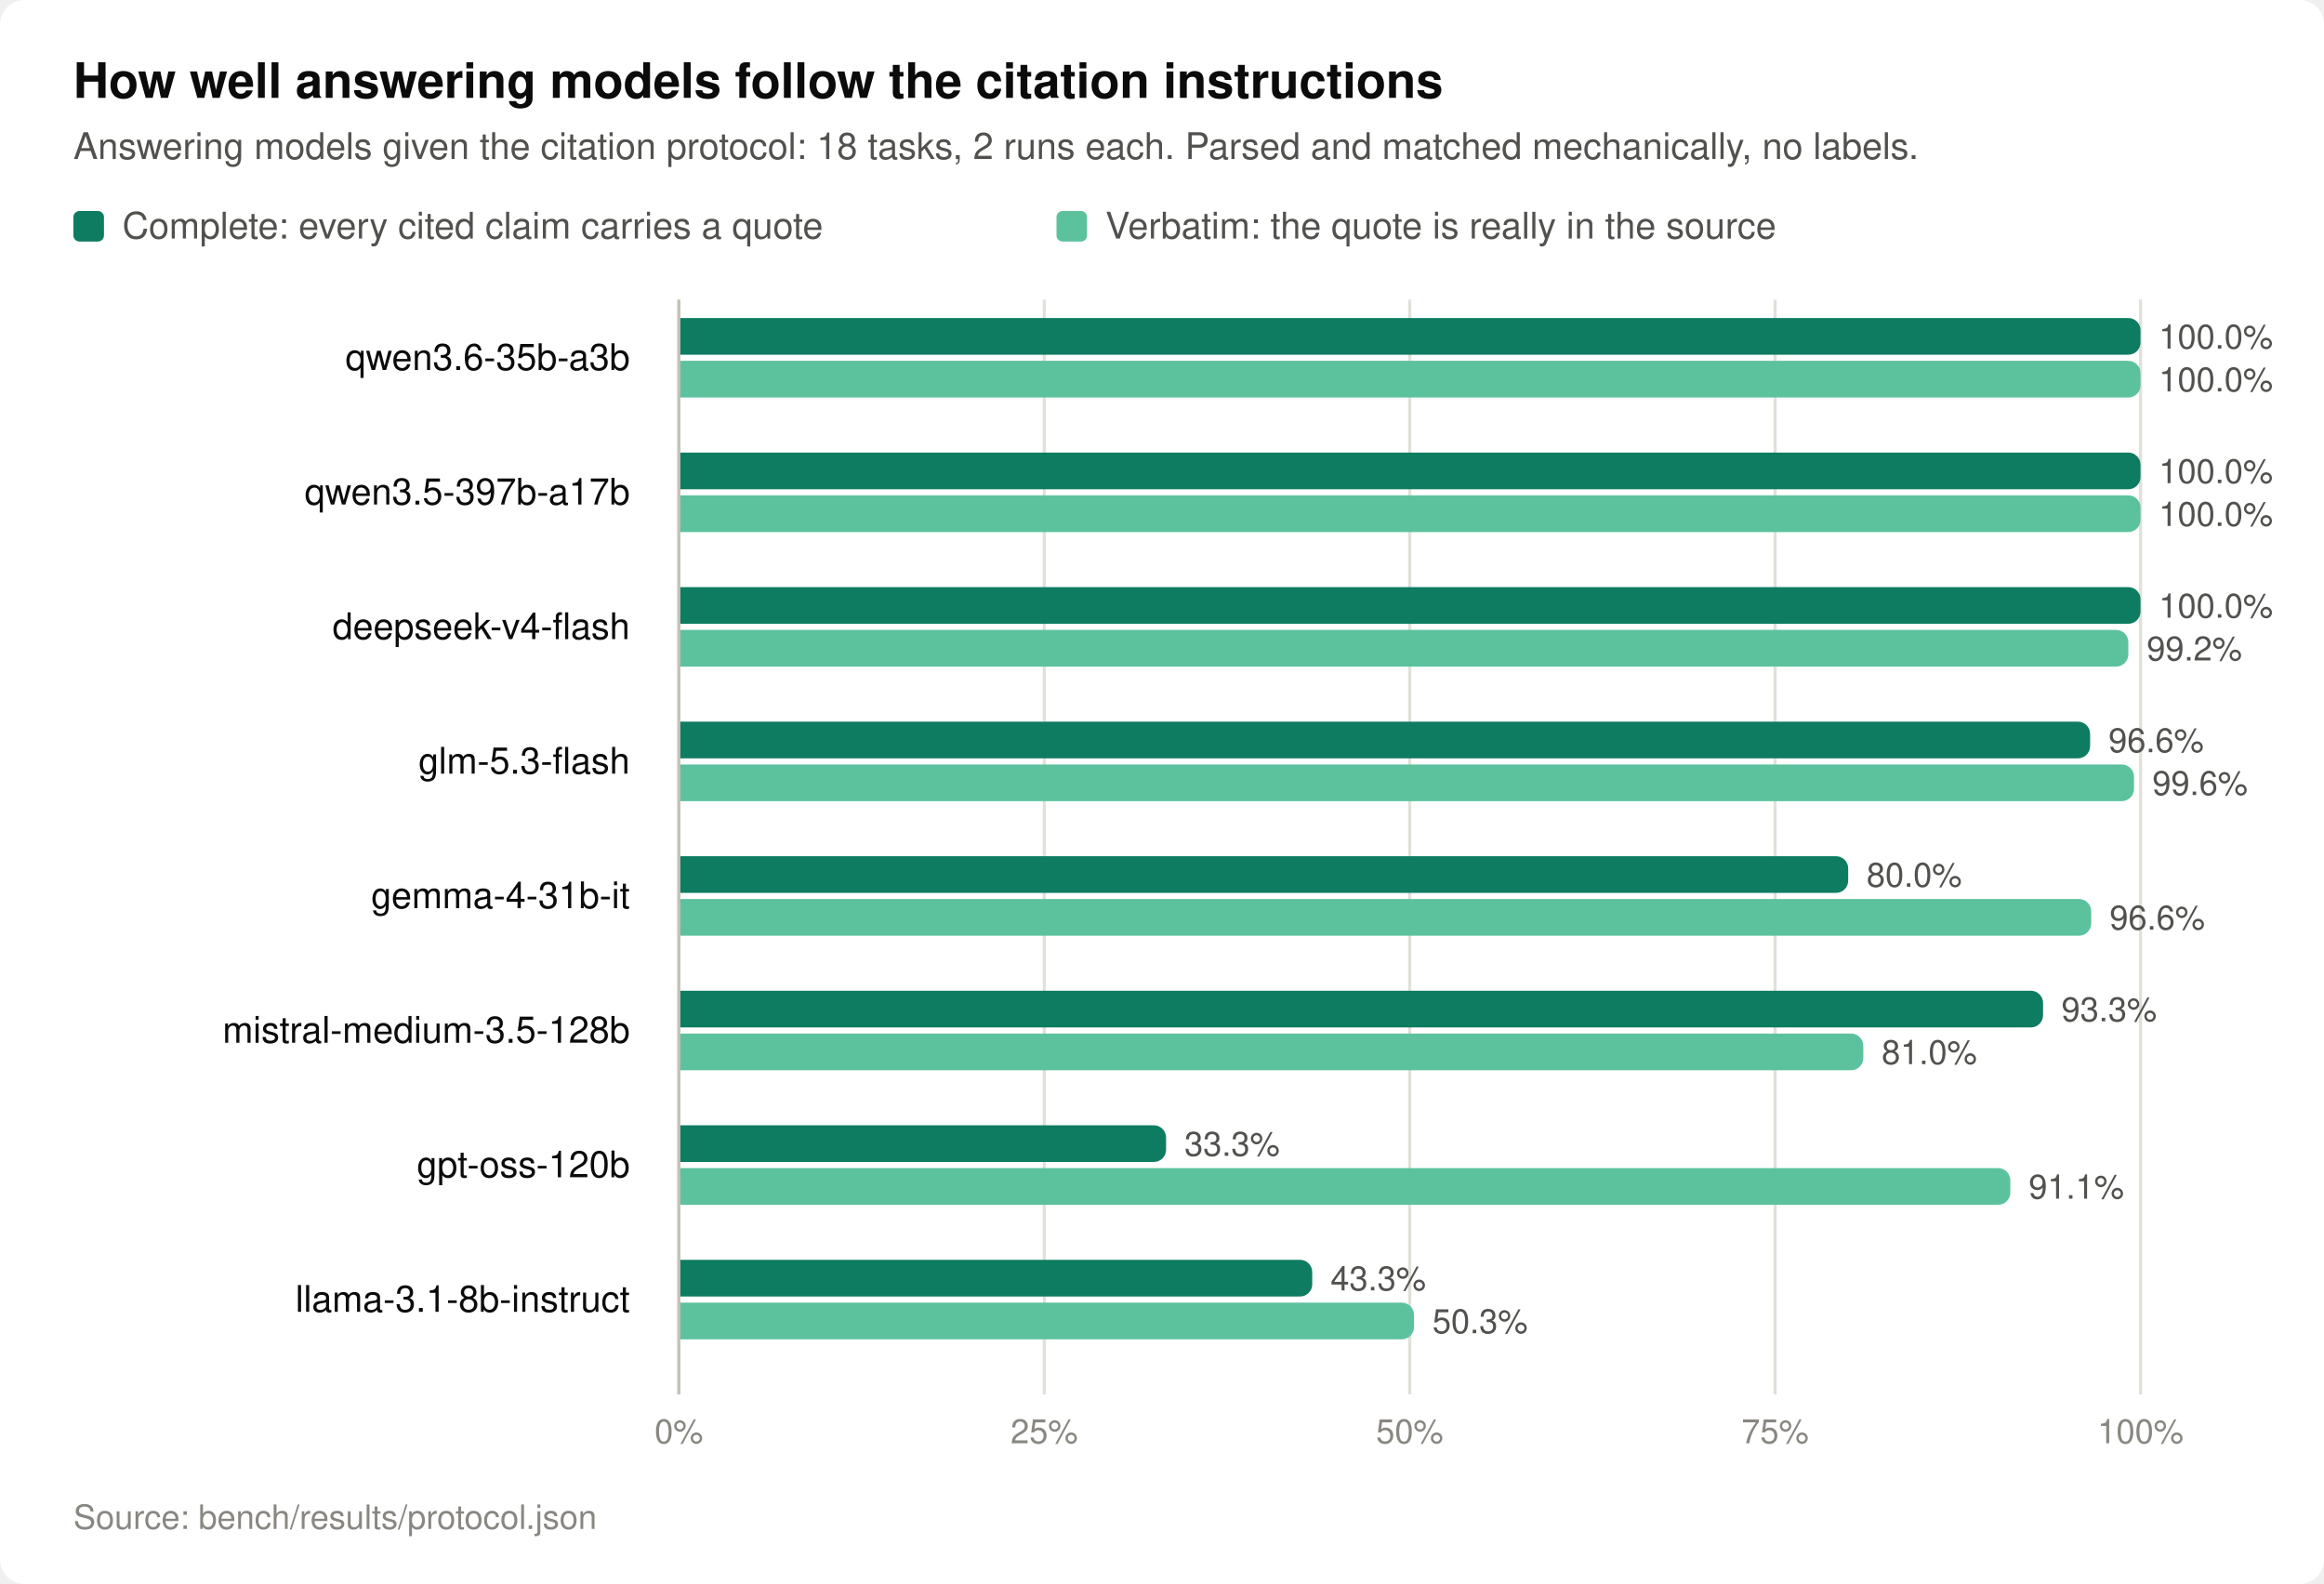
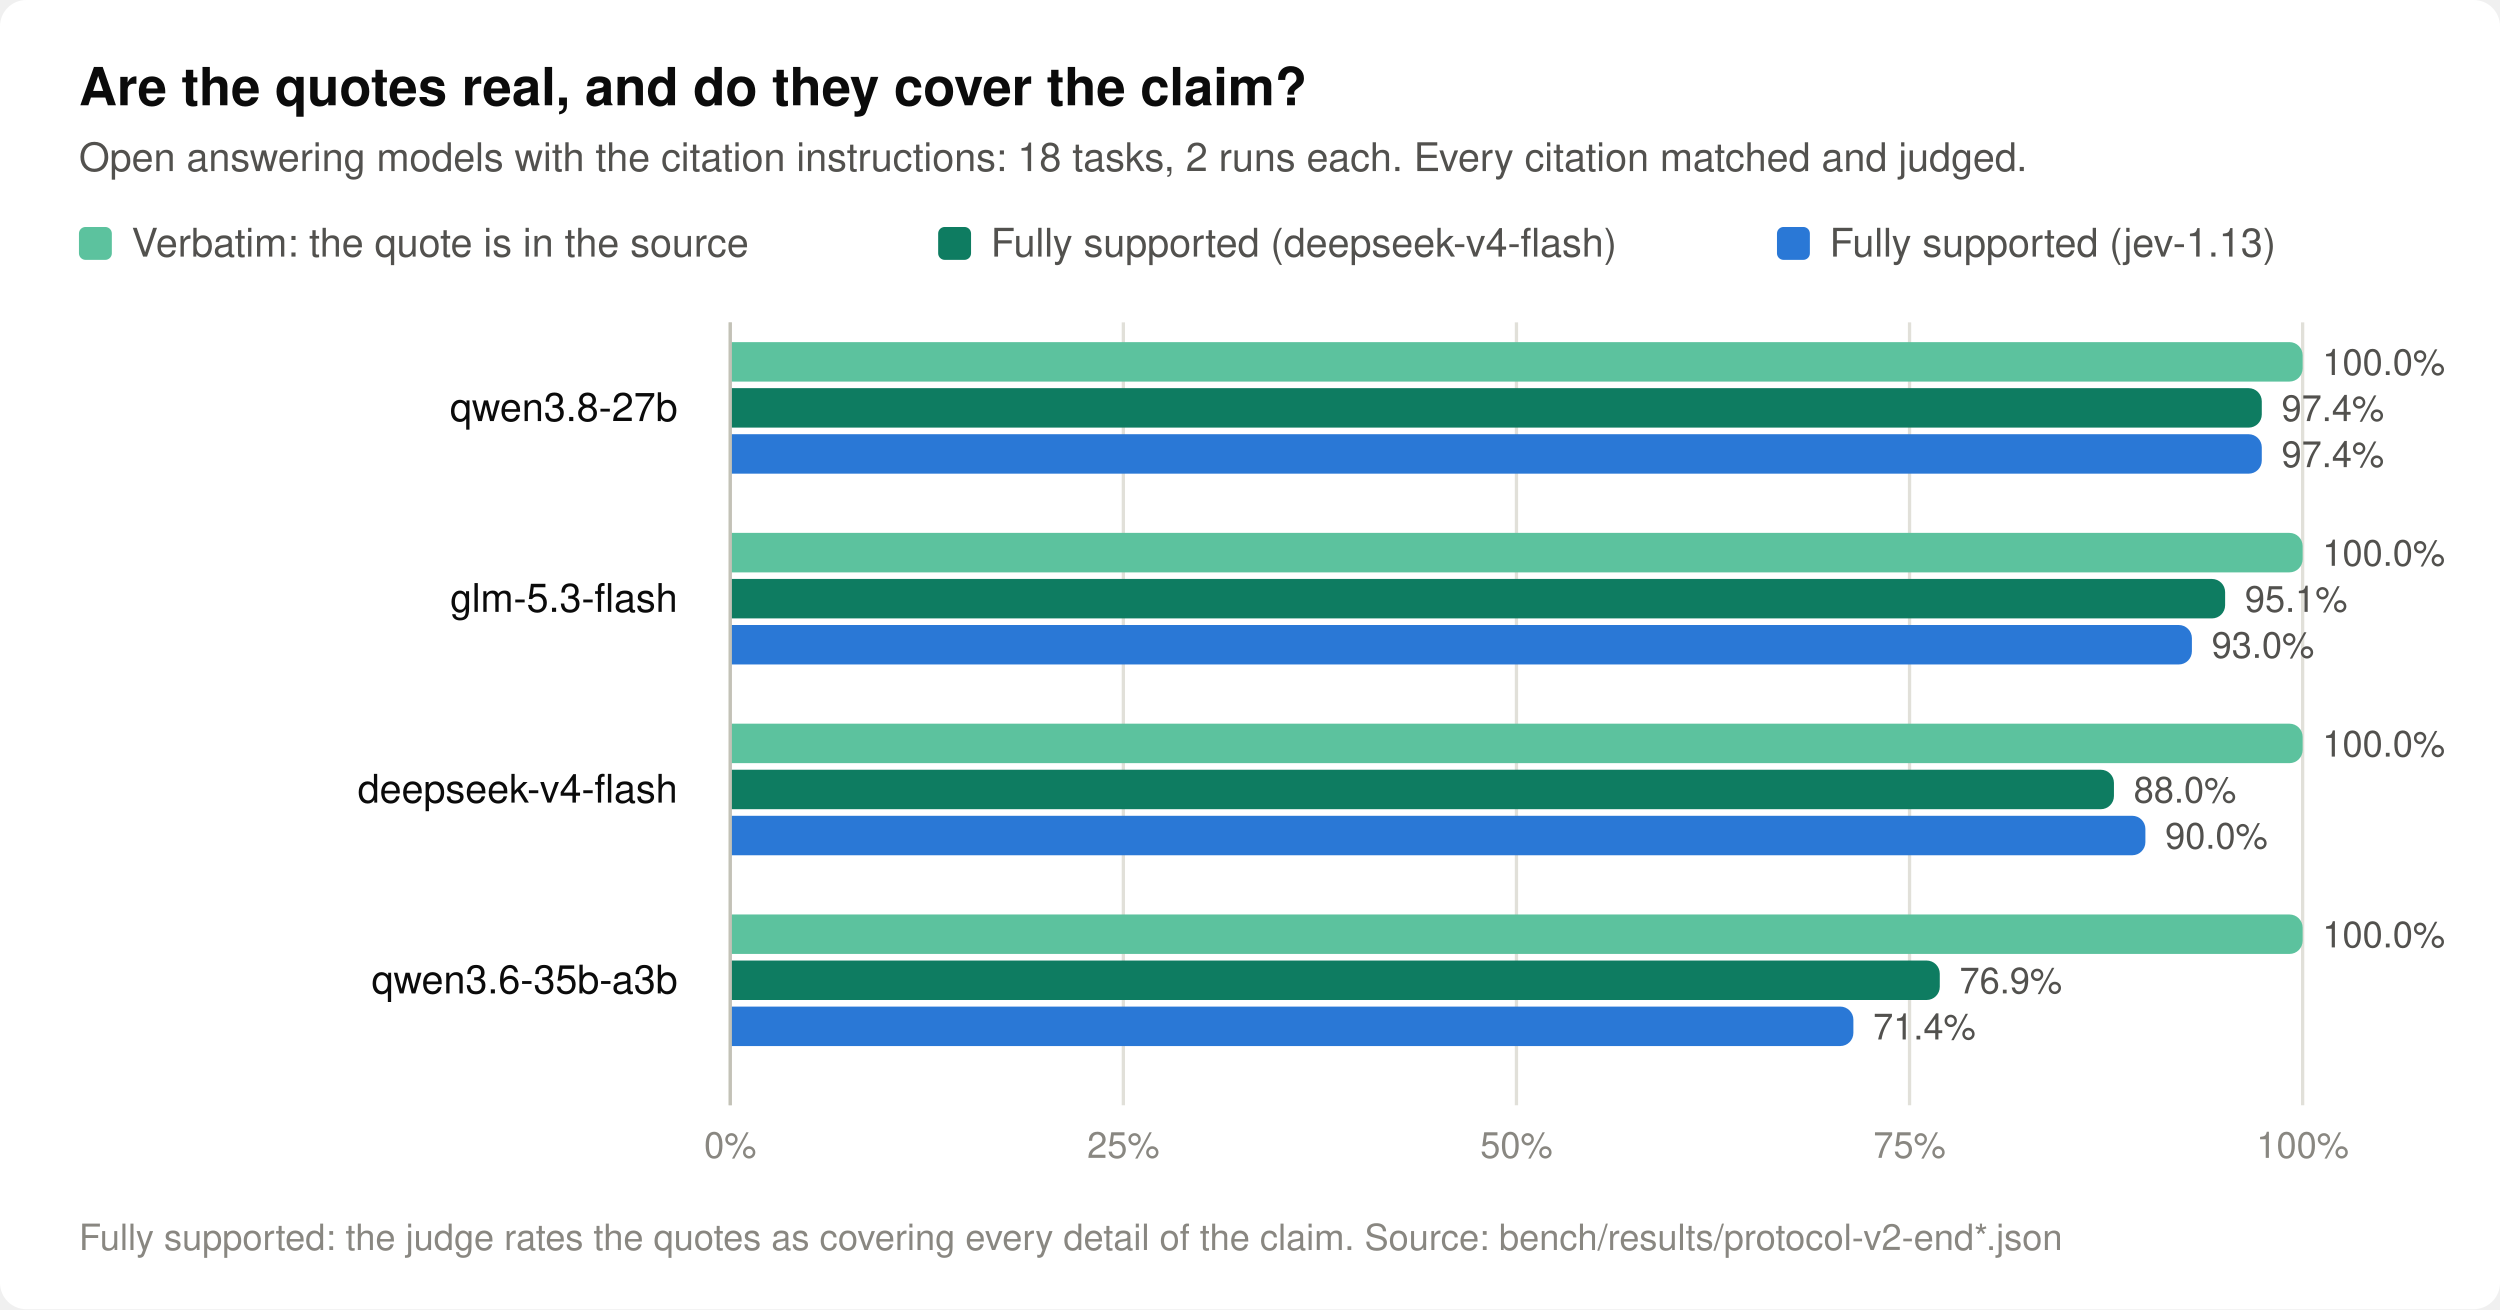
- <svg xmlns="http://www.w3.org/2000/svg" width="760" height="518" viewBox="0 0 760 518" role="img" aria-label="Citation protocol compliance per answering model" font-family="system-ui, -apple-system, &quot;Segoe UI&quot;, Helvetica, Arial, sans-serif">
-   <rect width="760" height="518" rx="8" fill="#ffffff" />
-   <text x="24" y="32" font-size="16" font-weight="600" fill="#0b0b0b" text-anchor="start">How well answering models follow the citation instructions</text>
-   <text x="24" y="52" font-size="12" font-weight="400" fill="#52514e" text-anchor="start">Answering models given the citation protocol: 18 tasks, 2 runs each. Parsed and matched mechanically, no labels.</text>
-   <line x1="222" y1="98" x2="222" y2="456" stroke="#e1e0d9" stroke-width="1" />
-   <text x="222" y="472" font-size="11" font-weight="400" fill="#898781" text-anchor="middle" font-variant-numeric="tabular-nums">0%</text>
-   <line x1="341.5" y1="98" x2="341.5" y2="456" stroke="#e1e0d9" stroke-width="1" />
-   <text x="341.5" y="472" font-size="11" font-weight="400" fill="#898781" text-anchor="middle" font-variant-numeric="tabular-nums">25%</text>
-   <line x1="461" y1="98" x2="461" y2="456" stroke="#e1e0d9" stroke-width="1" />
-   <text x="461" y="472" font-size="11" font-weight="400" fill="#898781" text-anchor="middle" font-variant-numeric="tabular-nums">50%</text>
-   <line x1="580.5" y1="98" x2="580.5" y2="456" stroke="#e1e0d9" stroke-width="1" />
-   <text x="580.5" y="472" font-size="11" font-weight="400" fill="#898781" text-anchor="middle" font-variant-numeric="tabular-nums">75%</text>
-   <line x1="700" y1="98" x2="700" y2="456" stroke="#e1e0d9" stroke-width="1" />
-   <text x="700" y="472" font-size="11" font-weight="400" fill="#898781" text-anchor="middle" font-variant-numeric="tabular-nums">100%</text>
-   <rect x="24" y="69" width="10" height="10" rx="2" fill="#0e7c61" />
-   <text x="40" y="78" font-size="12" font-weight="400" fill="#52514e" text-anchor="start">Complete: every cited claim carries a quote</text>
-   <rect x="345.5" y="69" width="10" height="10" rx="2" fill="#5cc29e" />
-   <text x="361.5" y="78" font-size="12" font-weight="400" fill="#52514e" text-anchor="start">Verbatim: the quote is really in the source</text>
-   <text x="206" y="121" font-size="12" font-weight="400" fill="#0b0b0b" text-anchor="end">qwen3.6-35b-a3b</text>
-   <path d="M222,104 h474 a4,4 0 0 1 4,4 v4 a4,4 0 0 1 -4,4 h-474 z" fill="#0e7c61" />
+ <svg xmlns="http://www.w3.org/2000/svg" width="760" height="398" viewBox="0 0 760 398" role="img" aria-label="Verbatim quotes and full support per answering model" font-family="system-ui, -apple-system, &quot;Segoe UI&quot;, Helvetica, Arial, sans-serif">
+   <rect width="760" height="398" rx="8" fill="#ffffff" />
+   <text x="24" y="32" font-size="16" font-weight="600" fill="#0b0b0b" text-anchor="start">Are the quotes real, and do they cover the claim?</text>
+   <text x="24" y="52" font-size="12" font-weight="400" fill="#52514e" text-anchor="start">Open answering models with the citation instructions: 18 tasks, 2 runs each. Every citation matched and judged.</text>
+   <line x1="222" y1="98" x2="222" y2="336" stroke="#e1e0d9" stroke-width="1" />
+   <text x="222" y="352" font-size="11" font-weight="400" fill="#898781" text-anchor="middle" font-variant-numeric="tabular-nums">0%</text>
+   <line x1="341.5" y1="98" x2="341.5" y2="336" stroke="#e1e0d9" stroke-width="1" />
+   <text x="341.5" y="352" font-size="11" font-weight="400" fill="#898781" text-anchor="middle" font-variant-numeric="tabular-nums">25%</text>
+   <line x1="461" y1="98" x2="461" y2="336" stroke="#e1e0d9" stroke-width="1" />
+   <text x="461" y="352" font-size="11" font-weight="400" fill="#898781" text-anchor="middle" font-variant-numeric="tabular-nums">50%</text>
+   <line x1="580.5" y1="98" x2="580.5" y2="336" stroke="#e1e0d9" stroke-width="1" />
+   <text x="580.5" y="352" font-size="11" font-weight="400" fill="#898781" text-anchor="middle" font-variant-numeric="tabular-nums">75%</text>
+   <line x1="700" y1="98" x2="700" y2="336" stroke="#e1e0d9" stroke-width="1" />
+   <text x="700" y="352" font-size="11" font-weight="400" fill="#898781" text-anchor="middle" font-variant-numeric="tabular-nums">100%</text>
+   <rect x="24" y="69" width="10" height="10" rx="2" fill="#5cc29e" />
+   <text x="40" y="78" font-size="12" font-weight="400" fill="#52514e" text-anchor="start">Verbatim: the quote is in the source</text>
+   <rect x="285.2" y="69" width="10" height="10" rx="2" fill="#0e7c61" />
+   <text x="301.2" y="78" font-size="12" font-weight="400" fill="#52514e" text-anchor="start">Fully supported (deepseek-v4-flash)</text>
+   <rect x="540.2" y="69" width="10" height="10" rx="2" fill="#2a78d6" />
+   <text x="556.2" y="78" font-size="12" font-weight="400" fill="#52514e" text-anchor="start">Fully supported (jev-1.13)</text>
+   <text x="206" y="128" font-size="12" font-weight="400" fill="#0b0b0b" text-anchor="end">qwen3.8-27b</text>
+   <path d="M222,104 h474 a4,4 0 0 1 4,4 v4 a4,4 0 0 1 -4,4 h-474 z" fill="#5cc29e" />
  <text x="706" y="114" font-size="11" font-weight="400" fill="#52514e" text-anchor="start" font-variant-numeric="tabular-nums">100.0%</text>
-   <path d="M222,118 h474 a4,4 0 0 1 4,4 v4 a4,4 0 0 1 -4,4 h-474 z" fill="#5cc29e" />
-   <text x="706" y="128" font-size="11" font-weight="400" fill="#52514e" text-anchor="start" font-variant-numeric="tabular-nums">100.0%</text>
-   <text x="206" y="165" font-size="12" font-weight="400" fill="#0b0b0b" text-anchor="end">qwen3.5-397b-a17b</text>
-   <path d="M222,148 h474 a4,4 0 0 1 4,4 v4 a4,4 0 0 1 -4,4 h-474 z" fill="#0e7c61" />
-   <text x="706" y="158" font-size="11" font-weight="400" fill="#52514e" text-anchor="start" font-variant-numeric="tabular-nums">100.0%</text>
+   <path d="M222,118 h461.584 a4,4 0 0 1 4,4 v4 a4,4 0 0 1 -4,4 h-461.584 z" fill="#0e7c61" />
+   <text x="693.584" y="128" font-size="11" font-weight="400" fill="#52514e" text-anchor="start" font-variant-numeric="tabular-nums">97.4%</text>
+   <path d="M222,132 h461.584 a4,4 0 0 1 4,4 v4 a4,4 0 0 1 -4,4 h-461.584 z" fill="#2a78d6" />
+   <text x="693.584" y="142" font-size="11" font-weight="400" fill="#52514e" text-anchor="start" font-variant-numeric="tabular-nums">97.4%</text>
+   <text x="206" y="186" font-size="12" font-weight="400" fill="#0b0b0b" text-anchor="end">glm-5.3-flash</text>
  <path d="M222,162 h474 a4,4 0 0 1 4,4 v4 a4,4 0 0 1 -4,4 h-474 z" fill="#5cc29e" />
  <text x="706" y="172" font-size="11" font-weight="400" fill="#52514e" text-anchor="start" font-variant-numeric="tabular-nums">100.0%</text>
-   <text x="206" y="209" font-size="12" font-weight="400" fill="#0b0b0b" text-anchor="end">deepseek-v4-flash</text>
-   <path d="M222,192 h474 a4,4 0 0 1 4,4 v4 a4,4 0 0 1 -4,4 h-474 z" fill="#0e7c61" />
-   <text x="706" y="202" font-size="11" font-weight="400" fill="#52514e" text-anchor="start" font-variant-numeric="tabular-nums">100.0%</text>
-   <path d="M222,206 h470.017 a4,4 0 0 1 4,4 v4 a4,4 0 0 1 -4,4 h-470.017 z" fill="#5cc29e" />
-   <text x="702.017" y="216" font-size="11" font-weight="400" fill="#52514e" text-anchor="start" font-variant-numeric="tabular-nums">99.2%</text>
-   <text x="206" y="253" font-size="12" font-weight="400" fill="#0b0b0b" text-anchor="end">glm-5.3-flash</text>
-   <path d="M222,236 h457.517 a4,4 0 0 1 4,4 v4 a4,4 0 0 1 -4,4 h-457.517 z" fill="#0e7c61" />
-   <text x="689.517" y="246" font-size="11" font-weight="400" fill="#52514e" text-anchor="start" font-variant-numeric="tabular-nums">96.6%</text>
-   <path d="M222,250 h471.866 a4,4 0 0 1 4,4 v4 a4,4 0 0 1 -4,4 h-471.866 z" fill="#5cc29e" />
-   <text x="703.866" y="260" font-size="11" font-weight="400" fill="#52514e" text-anchor="start" font-variant-numeric="tabular-nums">99.6%</text>
-   <text x="206" y="297" font-size="12" font-weight="400" fill="#0b0b0b" text-anchor="end">gemma-4-31b-it</text>
-   <path d="M222,280 h378.4 a4,4 0 0 1 4,4 v4 a4,4 0 0 1 -4,4 h-378.4 z" fill="#0e7c61" />
-   <text x="610.4" y="290" font-size="11" font-weight="400" fill="#52514e" text-anchor="start" font-variant-numeric="tabular-nums">80.0%</text>
-   <path d="M222,294 h457.877 a4,4 0 0 1 4,4 v4 a4,4 0 0 1 -4,4 h-457.877 z" fill="#5cc29e" />
-   <text x="689.877" y="304" font-size="11" font-weight="400" fill="#52514e" text-anchor="start" font-variant-numeric="tabular-nums">96.6%</text>
-   <text x="206" y="341" font-size="12" font-weight="400" fill="#0b0b0b" text-anchor="end">mistral-medium-3.5-128b</text>
-   <path d="M222,324 h442.133 a4,4 0 0 1 4,4 v4 a4,4 0 0 1 -4,4 h-442.133 z" fill="#0e7c61" />
-   <text x="674.133" y="334" font-size="11" font-weight="400" fill="#52514e" text-anchor="start" font-variant-numeric="tabular-nums">93.3%</text>
-   <path d="M222,338 h383.345 a4,4 0 0 1 4,4 v4 a4,4 0 0 1 -4,4 h-383.345 z" fill="#5cc29e" />
-   <text x="615.345" y="348" font-size="11" font-weight="400" fill="#52514e" text-anchor="start" font-variant-numeric="tabular-nums">81.0%</text>
-   <text x="206" y="385" font-size="12" font-weight="400" fill="#0b0b0b" text-anchor="end">gpt-oss-120b</text>
-   <path d="M222,368 h155.333 a4,4 0 0 1 4,4 v4 a4,4 0 0 1 -4,4 h-155.333 z" fill="#0e7c61" />
-   <text x="387.333" y="378" font-size="11" font-weight="400" fill="#52514e" text-anchor="start" font-variant-numeric="tabular-nums">33.3%</text>
-   <path d="M222,382 h431.42 a4,4 0 0 1 4,4 v4 a4,4 0 0 1 -4,4 h-431.42 z" fill="#5cc29e" />
-   <text x="663.42" y="392" font-size="11" font-weight="400" fill="#52514e" text-anchor="start" font-variant-numeric="tabular-nums">91.1%</text>
-   <text x="206" y="429" font-size="12" font-weight="400" fill="#0b0b0b" text-anchor="end">llama-3.1-8b-instruct</text>
-   <path d="M222,412 h203.133 a4,4 0 0 1 4,4 v4 a4,4 0 0 1 -4,4 h-203.133 z" fill="#0e7c61" />
-   <text x="435.133" y="422" font-size="11" font-weight="400" fill="#52514e" text-anchor="start" font-variant-numeric="tabular-nums">43.3%</text>
-   <path d="M222,426 h236.423 a4,4 0 0 1 4,4 v4 a4,4 0 0 1 -4,4 h-236.423 z" fill="#5cc29e" />
-   <text x="468.423" y="436" font-size="11" font-weight="400" fill="#52514e" text-anchor="start" font-variant-numeric="tabular-nums">50.3%</text>
-   <line x1="222" y1="98" x2="222" y2="456" stroke="#c3c2b7" stroke-width="1" />
-   <text x="24" y="500" font-size="11" font-weight="400" fill="#898781" text-anchor="start">Source: bench/results/protocol.json</text>
+   <path d="M222,176 h450.437 a4,4 0 0 1 4,4 v4 a4,4 0 0 1 -4,4 h-450.437 z" fill="#0e7c61" />
+   <text x="682.437" y="186" font-size="11" font-weight="400" fill="#52514e" text-anchor="start" font-variant-numeric="tabular-nums">95.1%</text>
+   <path d="M222,190 h440.338 a4,4 0 0 1 4,4 v4 a4,4 0 0 1 -4,4 h-440.338 z" fill="#2a78d6" />
+   <text x="672.338" y="200" font-size="11" font-weight="400" fill="#52514e" text-anchor="start" font-variant-numeric="tabular-nums">93.0%</text>
+   <text x="206" y="244" font-size="12" font-weight="400" fill="#0b0b0b" text-anchor="end">deepseek-v4-flash</text>
+   <path d="M222,220 h474 a4,4 0 0 1 4,4 v4 a4,4 0 0 1 -4,4 h-474 z" fill="#5cc29e" />
+   <text x="706" y="230" font-size="11" font-weight="400" fill="#52514e" text-anchor="start" font-variant-numeric="tabular-nums">100.0%</text>
+   <path d="M222,234 h416.64 a4,4 0 0 1 4,4 v4 a4,4 0 0 1 -4,4 h-416.64 z" fill="#0e7c61" />
+   <text x="648.64" y="244" font-size="11" font-weight="400" fill="#52514e" text-anchor="start" font-variant-numeric="tabular-nums">88.0%</text>
+   <path d="M222,248 h426.2 a4,4 0 0 1 4,4 v4 a4,4 0 0 1 -4,4 h-426.2 z" fill="#2a78d6" />
+   <text x="658.2" y="258" font-size="11" font-weight="400" fill="#52514e" text-anchor="start" font-variant-numeric="tabular-nums">90.0%</text>
+   <text x="206" y="302" font-size="12" font-weight="400" fill="#0b0b0b" text-anchor="end">qwen3.6-35b-a3b</text>
+   <path d="M222,278 h474 a4,4 0 0 1 4,4 v4 a4,4 0 0 1 -4,4 h-474 z" fill="#5cc29e" />
+   <text x="706" y="288" font-size="11" font-weight="400" fill="#52514e" text-anchor="start" font-variant-numeric="tabular-nums">100.0%</text>
+   <path d="M222,292 h363.692 a4,4 0 0 1 4,4 v4 a4,4 0 0 1 -4,4 h-363.692 z" fill="#0e7c61" />
+   <text x="595.692" y="302" font-size="11" font-weight="400" fill="#52514e" text-anchor="start" font-variant-numeric="tabular-nums">76.9%</text>
+   <path d="M222,306 h337.429 a4,4 0 0 1 4,4 v4 a4,4 0 0 1 -4,4 h-337.429 z" fill="#2a78d6" />
+   <text x="569.429" y="316" font-size="11" font-weight="400" fill="#52514e" text-anchor="start" font-variant-numeric="tabular-nums">71.4%</text>
+   <line x1="222" y1="98" x2="222" y2="336" stroke="#c3c2b7" stroke-width="1" />
+   <text x="24" y="380" font-size="11" font-weight="400" fill="#898781" text-anchor="start">Fully supported: the judge rates the quotes as covering every detail of the claim. Source: bench/results/protocol-v2-end*.json</text>
</svg>
